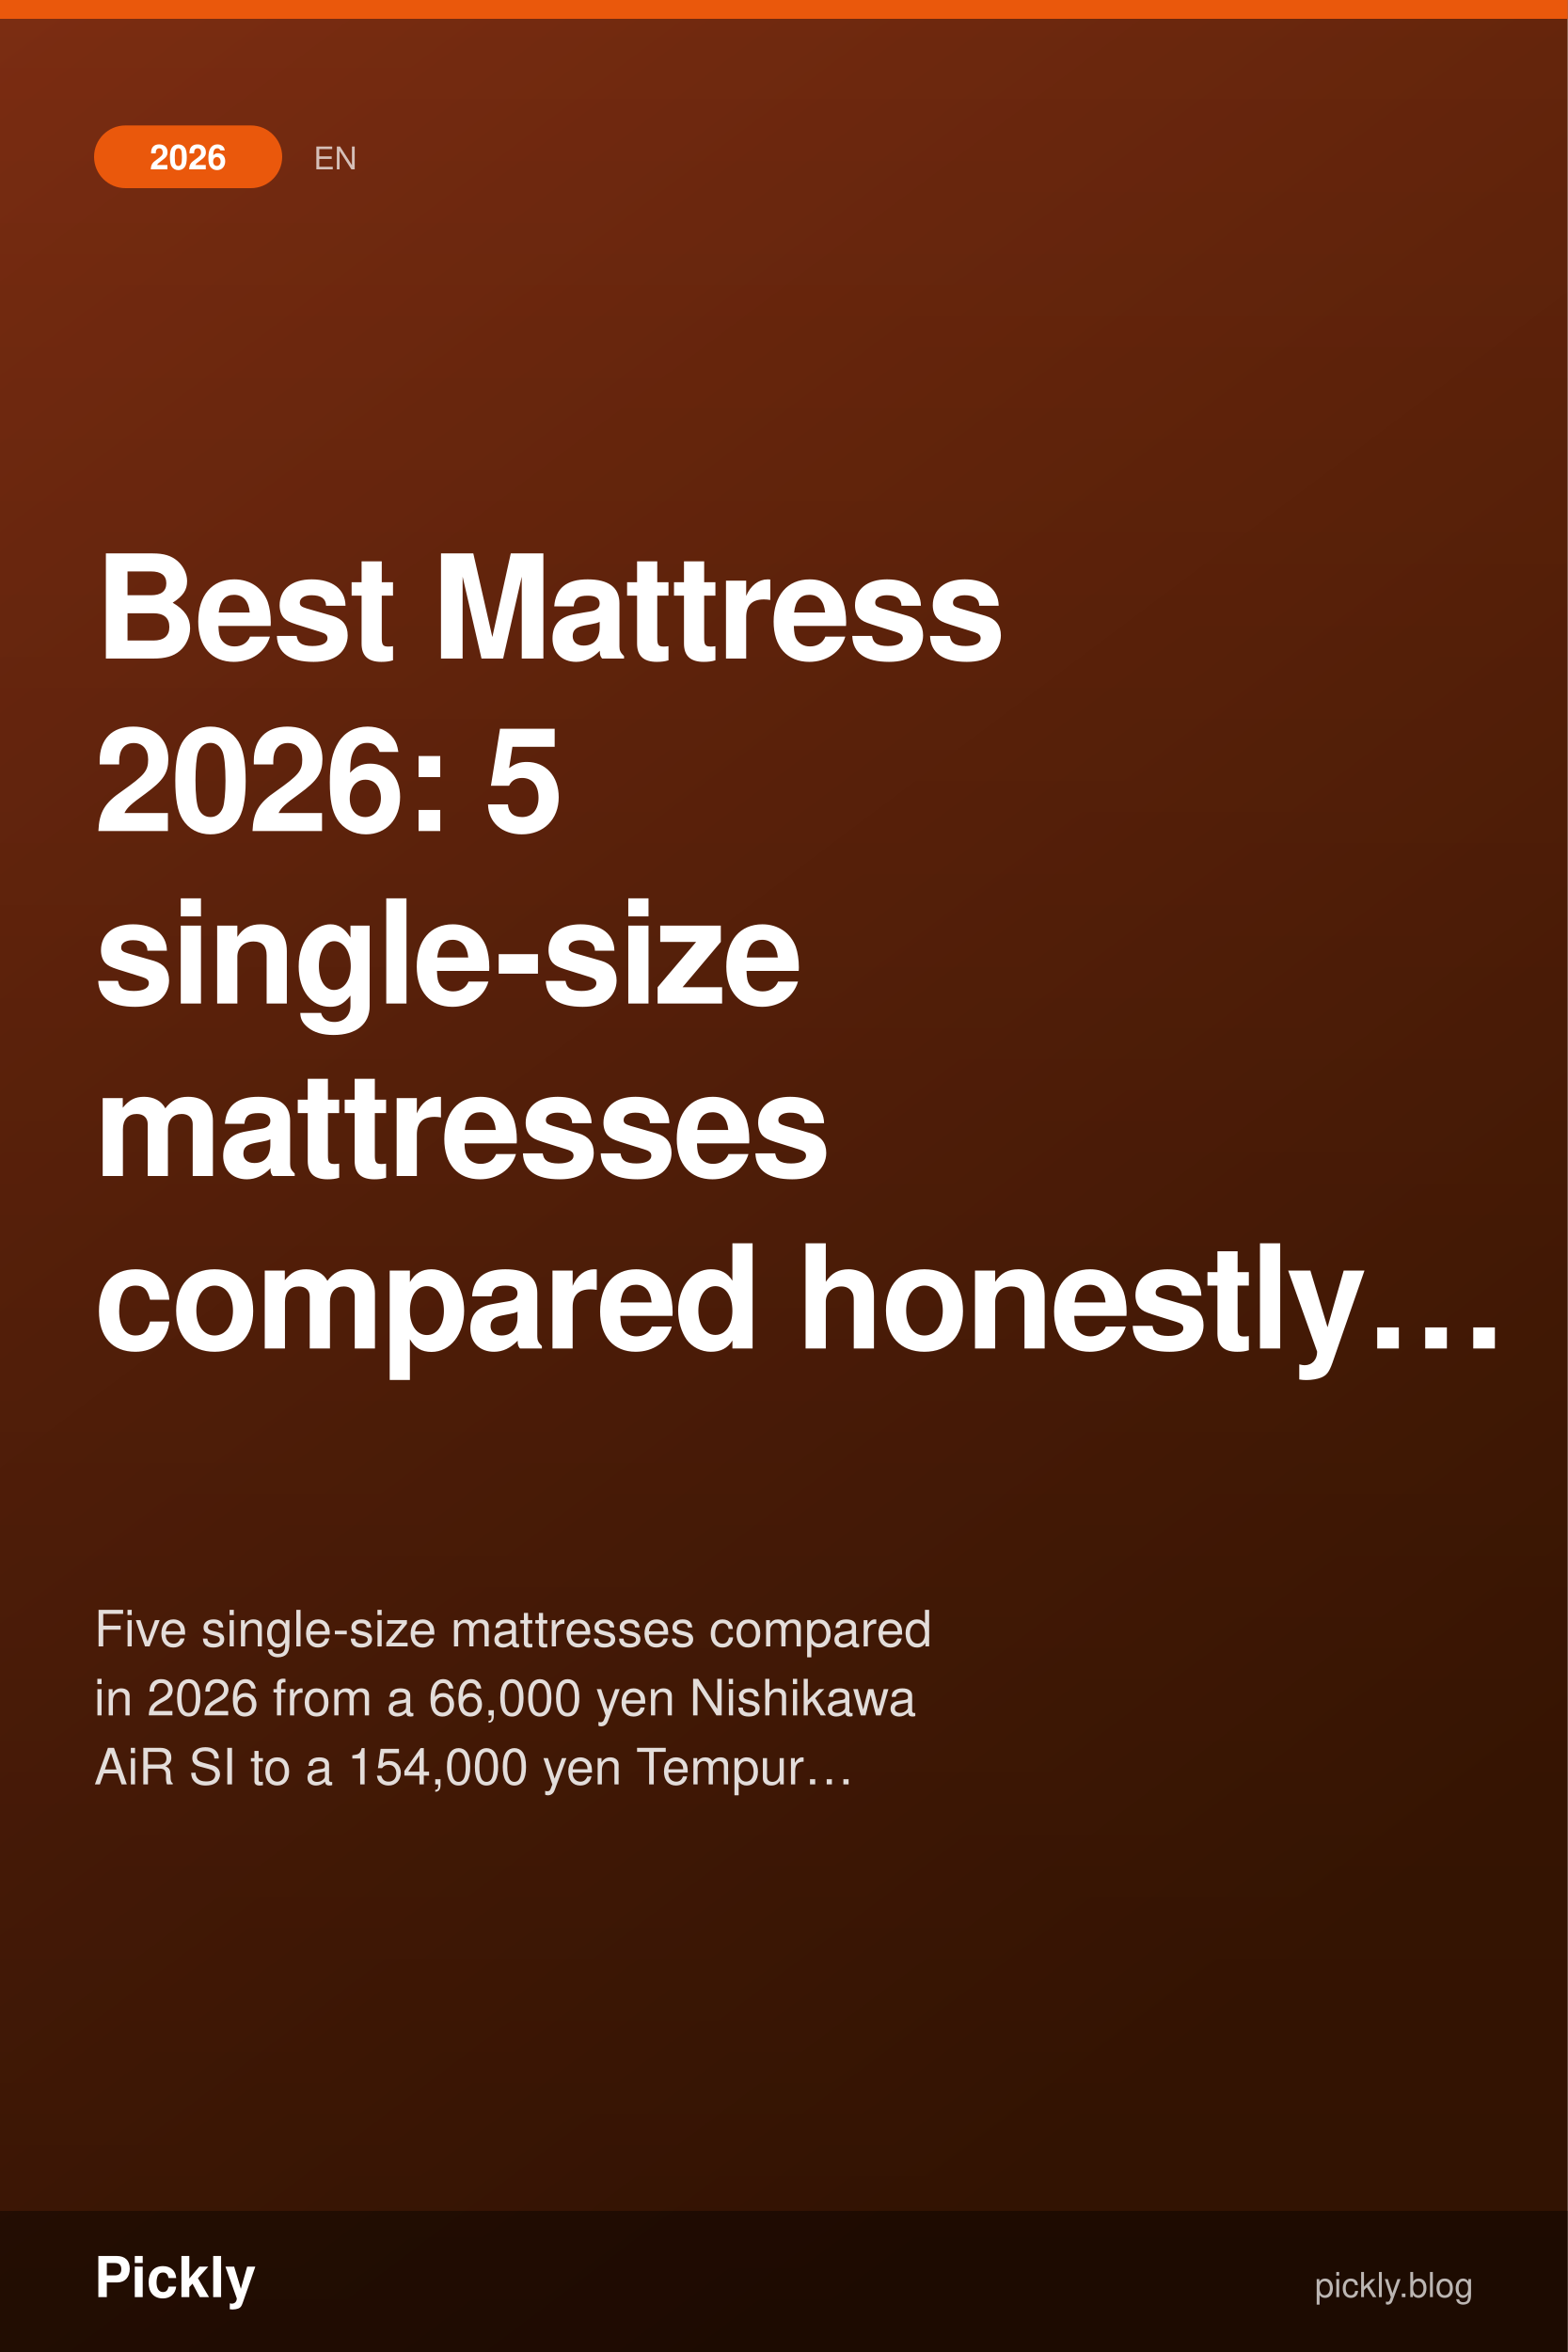
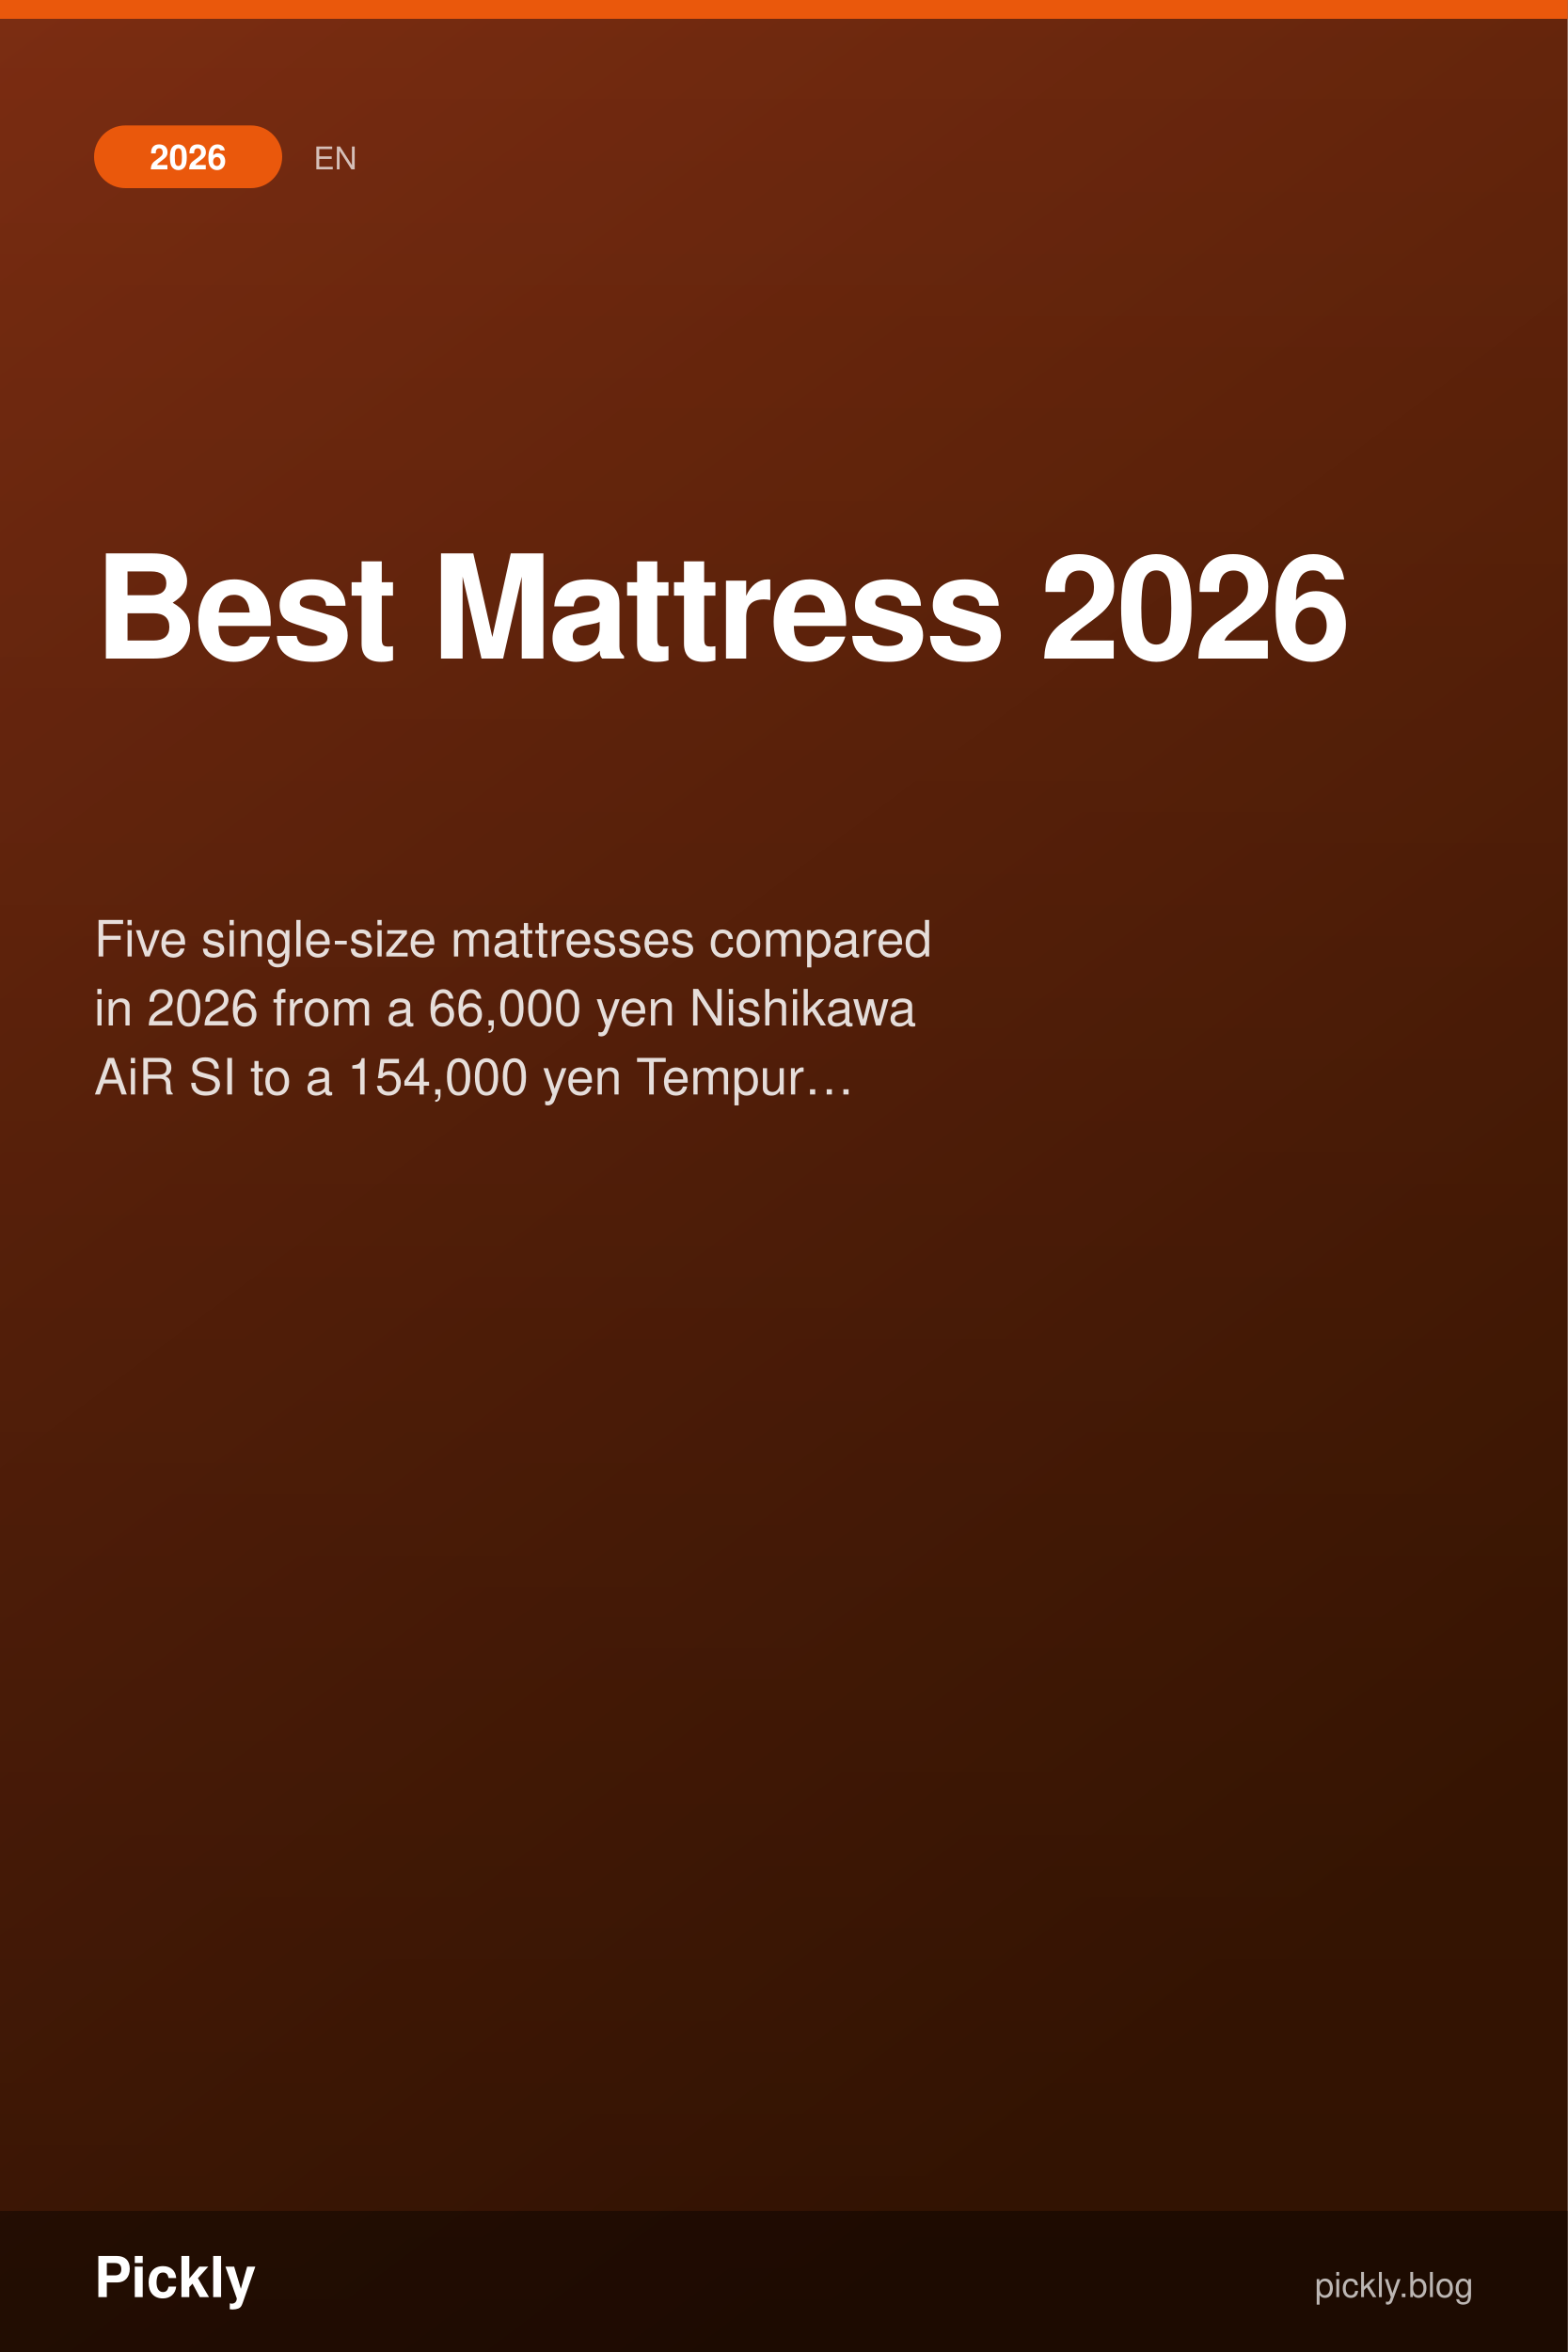
<svg xmlns="http://www.w3.org/2000/svg" width="1000" height="1500" viewBox="0 0 1000 1500">
  <defs>
    <linearGradient id="bg" x1="0" y1="0" x2="0.5" y2="1">
      <stop offset="0" stop-color="#7c2d12" />
      <stop offset="1" stop-color="#451a03" />
    </linearGradient>
    <linearGradient id="overlay" x1="0" y1="0" x2="0" y2="1">
      <stop offset="0" stop-color="rgba(0,0,0,0)" />
      <stop offset="1" stop-color="rgba(0,0,0,0.3)" />
    </linearGradient>
  </defs>
  <rect width="1000" height="1500" fill="url(#bg)" />
  <rect width="1000" height="1500" fill="url(#overlay)" />
  <rect x="0" y="0" width="1000" height="12" fill="#ea580c" />
  <rect x="60" y="80" width="120" height="40" rx="20" fill="#ea580c" />
  <text x="120" y="108" font-family="'Helvetica Neue', Helvetica, Arial, 'Hiragino Sans GB', 'Hiragino Sans', 'PingFang SC', 'PingFang TC', 'Apple SD Gothic Neo', 'Kohinoor Devanagari', 'Devanagari Sangam MN', 'Geeza Pro', 'SF Arabic', Thonburi, 'Sukhumvit Set', 'Arial Unicode MS', sans-serif" font-size="22" fill="#ffffff" font-weight="700" text-anchor="middle">2026</text>
  <text x="200" y="108" font-family="'Helvetica Neue', Helvetica, Arial, 'Hiragino Sans GB', 'Hiragino Sans', 'PingFang SC', 'PingFang TC', 'Apple SD Gothic Neo', 'Kohinoor Devanagari', 'Devanagari Sangam MN', 'Geeza Pro', 'SF Arabic', Thonburi, 'Sukhumvit Set', 'Arial Unicode MS', sans-serif" font-size="20" fill="rgba(255,255,255,0.7)" font-weight="500">EN</text>
-   <text x="60" y="420" font-family="'Helvetica Neue', Helvetica, Arial, 'Hiragino Sans GB', 'Hiragino Sans', 'PingFang SC', 'PingFang TC', 'Apple SD Gothic Neo', 'Kohinoor Devanagari', 'Devanagari Sangam MN', 'Geeza Pro', 'SF Arabic', Thonburi, 'Sukhumvit Set', 'Arial Unicode MS', sans-serif" font-size="92" fill="#ffffff" font-weight="900" letter-spacing="-2" text-anchor="start">Best Mattress</text>
-   <text x="60" y="530" font-family="'Helvetica Neue', Helvetica, Arial, 'Hiragino Sans GB', 'Hiragino Sans', 'PingFang SC', 'PingFang TC', 'Apple SD Gothic Neo', 'Kohinoor Devanagari', 'Devanagari Sangam MN', 'Geeza Pro', 'SF Arabic', Thonburi, 'Sukhumvit Set', 'Arial Unicode MS', sans-serif" font-size="92" fill="#ffffff" font-weight="900" letter-spacing="-2" text-anchor="start">2026: 5</text>
-   <text x="60" y="640" font-family="'Helvetica Neue', Helvetica, Arial, 'Hiragino Sans GB', 'Hiragino Sans', 'PingFang SC', 'PingFang TC', 'Apple SD Gothic Neo', 'Kohinoor Devanagari', 'Devanagari Sangam MN', 'Geeza Pro', 'SF Arabic', Thonburi, 'Sukhumvit Set', 'Arial Unicode MS', sans-serif" font-size="92" fill="#ffffff" font-weight="900" letter-spacing="-2" text-anchor="start">single-size</text>
-   <text x="60" y="750" font-family="'Helvetica Neue', Helvetica, Arial, 'Hiragino Sans GB', 'Hiragino Sans', 'PingFang SC', 'PingFang TC', 'Apple SD Gothic Neo', 'Kohinoor Devanagari', 'Devanagari Sangam MN', 'Geeza Pro', 'SF Arabic', Thonburi, 'Sukhumvit Set', 'Arial Unicode MS', sans-serif" font-size="92" fill="#ffffff" font-weight="900" letter-spacing="-2" text-anchor="start">mattresses</text>
-   <text x="60" y="860" font-family="'Helvetica Neue', Helvetica, Arial, 'Hiragino Sans GB', 'Hiragino Sans', 'PingFang SC', 'PingFang TC', 'Apple SD Gothic Neo', 'Kohinoor Devanagari', 'Devanagari Sangam MN', 'Geeza Pro', 'SF Arabic', Thonburi, 'Sukhumvit Set', 'Arial Unicode MS', sans-serif" font-size="92" fill="#ffffff" font-weight="900" letter-spacing="-2" text-anchor="start">compared honestly…</text>
-   <text x="60" y="1050" font-family="'Helvetica Neue', Helvetica, Arial, 'Hiragino Sans GB', 'Hiragino Sans', 'PingFang SC', 'PingFang TC', 'Apple SD Gothic Neo', 'Kohinoor Devanagari', 'Devanagari Sangam MN', 'Geeza Pro', 'SF Arabic', Thonburi, 'Sukhumvit Set', 'Arial Unicode MS', sans-serif" font-size="32" fill="rgba(255,255,255,0.85)" font-weight="400" text-anchor="start">Five single-size mattresses compared</text>
-   <text x="60" y="1094" font-family="'Helvetica Neue', Helvetica, Arial, 'Hiragino Sans GB', 'Hiragino Sans', 'PingFang SC', 'PingFang TC', 'Apple SD Gothic Neo', 'Kohinoor Devanagari', 'Devanagari Sangam MN', 'Geeza Pro', 'SF Arabic', Thonburi, 'Sukhumvit Set', 'Arial Unicode MS', sans-serif" font-size="32" fill="rgba(255,255,255,0.85)" font-weight="400" text-anchor="start">in 2026 from a 66,000 yen Nishikawa</text>
-   <text x="60" y="1138" font-family="'Helvetica Neue', Helvetica, Arial, 'Hiragino Sans GB', 'Hiragino Sans', 'PingFang SC', 'PingFang TC', 'Apple SD Gothic Neo', 'Kohinoor Devanagari', 'Devanagari Sangam MN', 'Geeza Pro', 'SF Arabic', Thonburi, 'Sukhumvit Set', 'Arial Unicode MS', sans-serif" font-size="32" fill="rgba(255,255,255,0.85)" font-weight="400" text-anchor="start">AiR SI to a 154,000 yen Tempur…</text>
+   <text x="60" y="420" font-family="'Helvetica Neue', Helvetica, Arial, 'Hiragino Sans GB', 'Hiragino Sans', 'PingFang SC', 'PingFang TC', 'Apple SD Gothic Neo', 'Kohinoor Devanagari', 'Devanagari Sangam MN', 'Geeza Pro', 'SF Arabic', Thonburi, 'Sukhumvit Set', 'Arial Unicode MS', sans-serif" font-size="92" fill="#ffffff" font-weight="900" letter-spacing="-2" text-anchor="start">Best Mattress 2026</text>
+   <text x="60" y="610" font-family="'Helvetica Neue', Helvetica, Arial, 'Hiragino Sans GB', 'Hiragino Sans', 'PingFang SC', 'PingFang TC', 'Apple SD Gothic Neo', 'Kohinoor Devanagari', 'Devanagari Sangam MN', 'Geeza Pro', 'SF Arabic', Thonburi, 'Sukhumvit Set', 'Arial Unicode MS', sans-serif" font-size="32" fill="rgba(255,255,255,0.85)" font-weight="400" text-anchor="start">Five single-size mattresses compared</text>
+   <text x="60" y="654" font-family="'Helvetica Neue', Helvetica, Arial, 'Hiragino Sans GB', 'Hiragino Sans', 'PingFang SC', 'PingFang TC', 'Apple SD Gothic Neo', 'Kohinoor Devanagari', 'Devanagari Sangam MN', 'Geeza Pro', 'SF Arabic', Thonburi, 'Sukhumvit Set', 'Arial Unicode MS', sans-serif" font-size="32" fill="rgba(255,255,255,0.85)" font-weight="400" text-anchor="start">in 2026 from a 66,000 yen Nishikawa</text>
+   <text x="60" y="698" font-family="'Helvetica Neue', Helvetica, Arial, 'Hiragino Sans GB', 'Hiragino Sans', 'PingFang SC', 'PingFang TC', 'Apple SD Gothic Neo', 'Kohinoor Devanagari', 'Devanagari Sangam MN', 'Geeza Pro', 'SF Arabic', Thonburi, 'Sukhumvit Set', 'Arial Unicode MS', sans-serif" font-size="32" fill="rgba(255,255,255,0.85)" font-weight="400" text-anchor="start">AiR SI to a 154,000 yen Tempur…</text>
  <rect x="0" y="1410" width="1000" height="90" fill="rgba(0,0,0,0.4)" />
  <text x="60" y="1465" font-family="'Helvetica Neue', Helvetica, Arial, 'Hiragino Sans GB', 'Hiragino Sans', 'PingFang SC', 'PingFang TC', 'Apple SD Gothic Neo', 'Kohinoor Devanagari', 'Devanagari Sangam MN', 'Geeza Pro', 'SF Arabic', Thonburi, 'Sukhumvit Set', 'Arial Unicode MS', sans-serif" font-size="36" fill="#ffffff" font-weight="800">Pickly</text>
  <text x="940" y="1465" font-family="'Helvetica Neue', Helvetica, Arial, 'Hiragino Sans GB', 'Hiragino Sans', 'PingFang SC', 'PingFang TC', 'Apple SD Gothic Neo', 'Kohinoor Devanagari', 'Devanagari Sangam MN', 'Geeza Pro', 'SF Arabic', Thonburi, 'Sukhumvit Set', 'Arial Unicode MS', sans-serif" font-size="22" fill="rgba(255,255,255,0.7)" font-weight="500" text-anchor="end">pickly.blog</text>
</svg>
